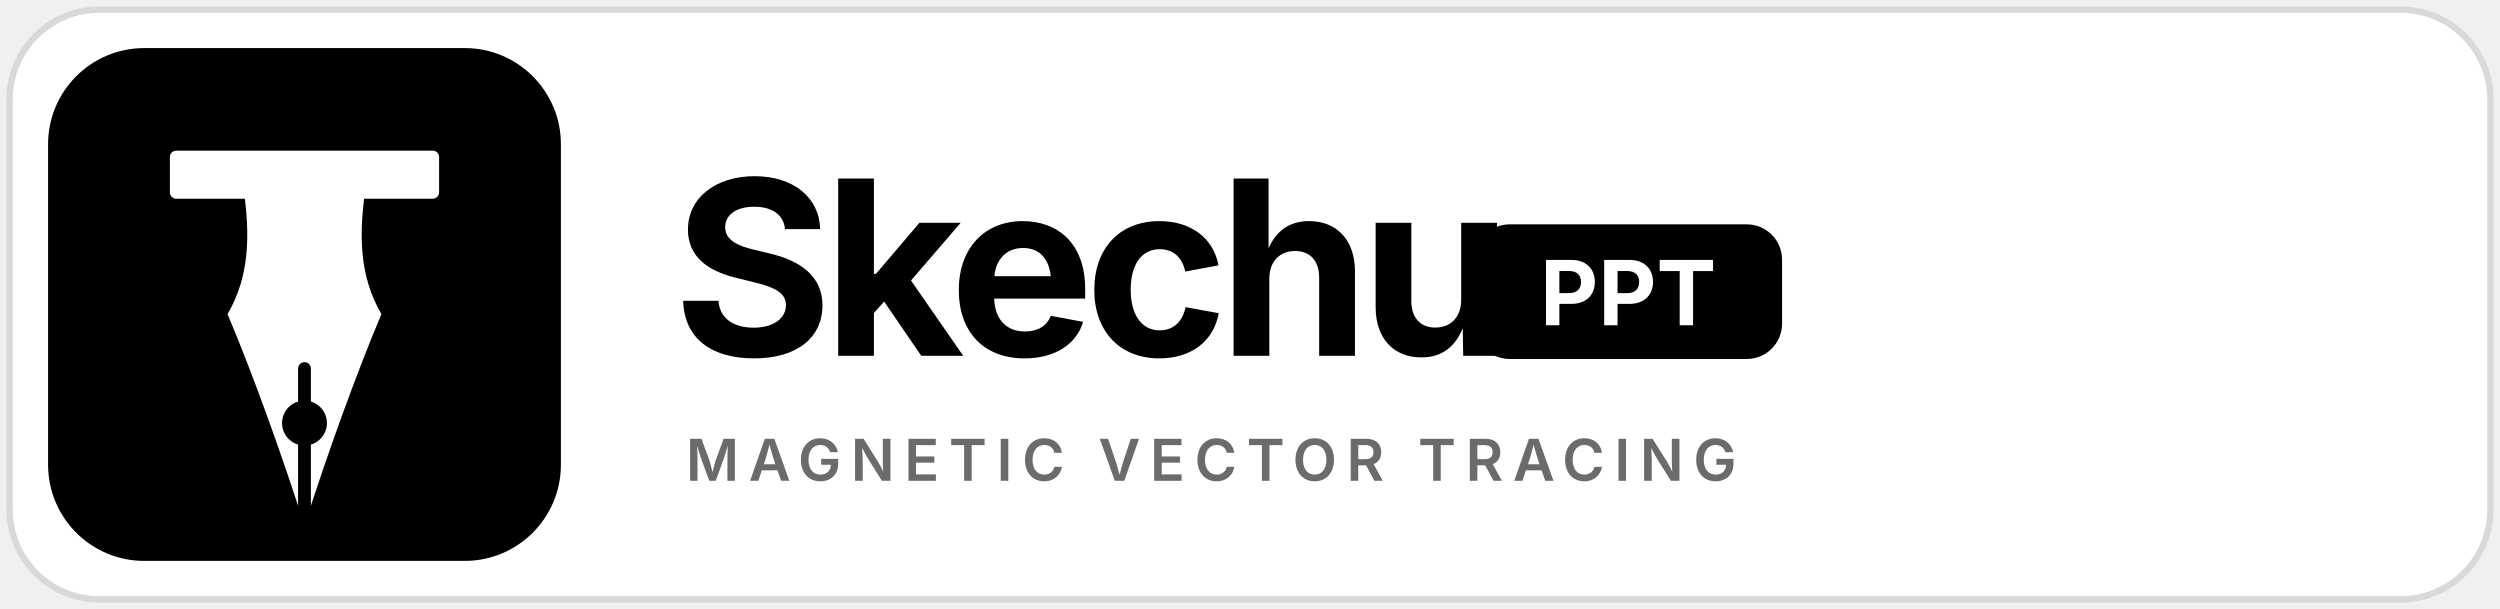
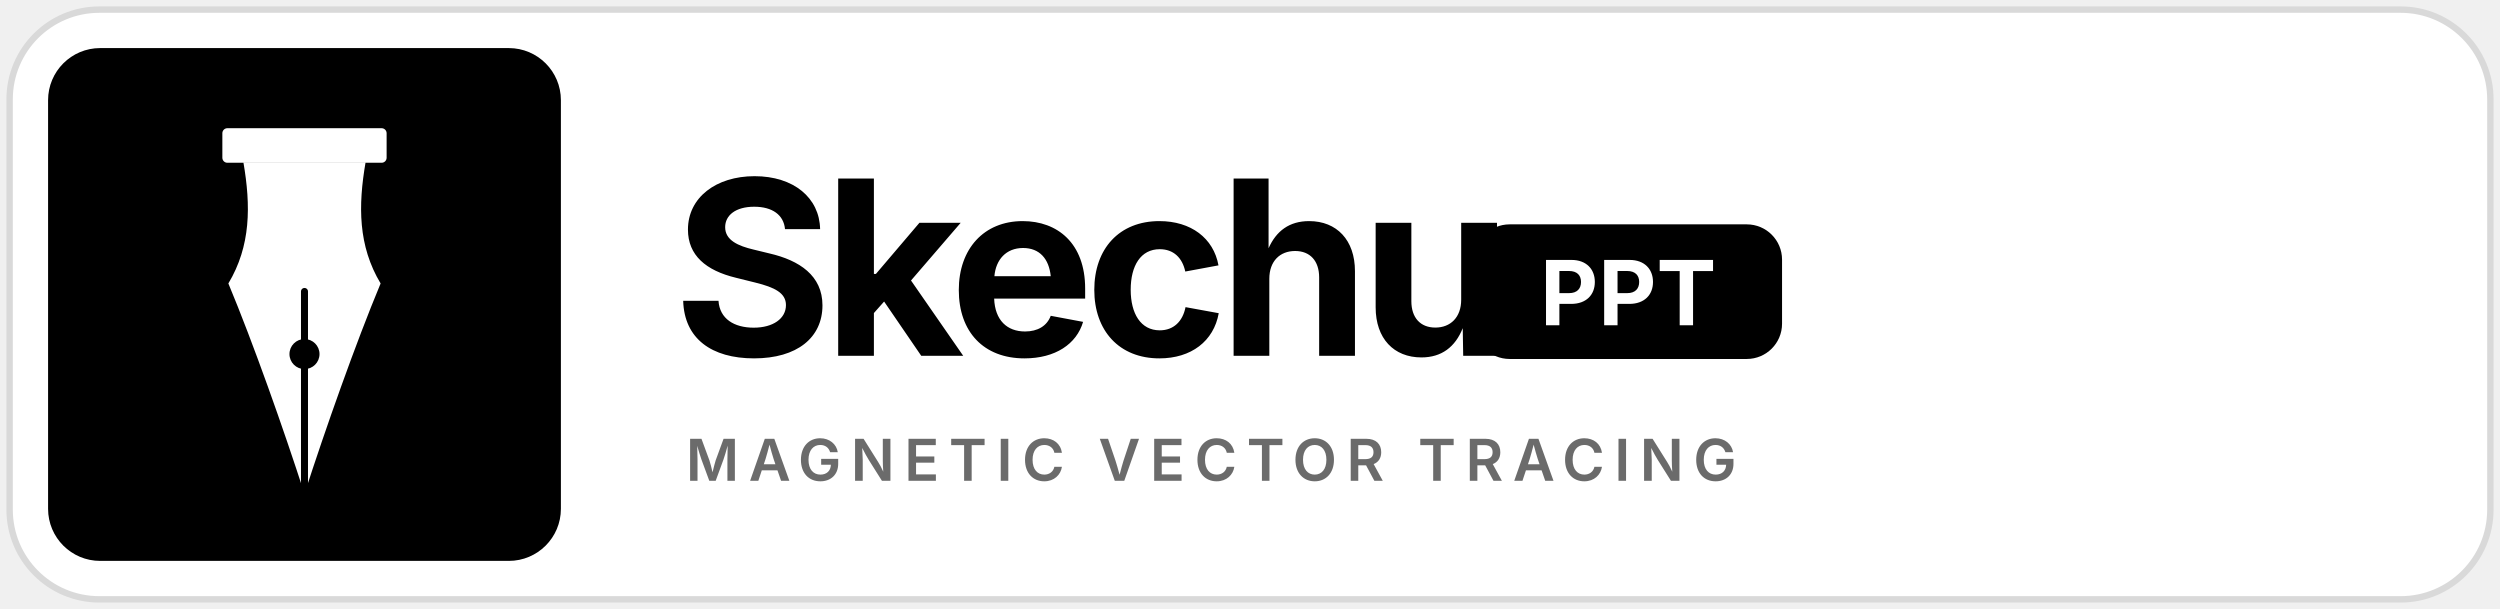
<svg xmlns="http://www.w3.org/2000/svg" viewBox="0 0 780 190" role="img" aria-labelledby="title desc">
  <rect x="3" y="3" width="774" height="184" rx="28" fill="#fff" stroke="#d9d9d9" stroke-width="2" />
-   <rect x="15" y="15" width="160" height="160" rx="30" fill="#000" />
-   <g fill="#fff">
-     <rect x="53" y="47" width="84" height="15" rx="2" />
-     <path d="M76 59 C78 73 78 86 71 98 C79 117 88 142 95 164 C102 142 111 117 119 98 C112 86 112 73 114 59 Z" />
-   </g>
-   <g fill="#000">
-     <rect x="93" y="113" width="4" height="51" rx="2" />
-     <circle cx="95" cy="132" r="7" />
+   <g transform="translate(15 15) scale(.15625)">
+     <rect width="1024" height="1024" rx="104" fill="#000" />
+     <path fill="#fff" d="M390 228 C405 315 405 395 360 470 C410 590 470 760 512 890 C554 760 614 590 664 470 C619 395 619 315 634 228Z" />
+     <rect x="348" y="160" width="328" height="69" rx="10" fill="#fff" />
+     <path d="M512 486V890" stroke="#000" stroke-width="14" stroke-linecap="round" />
+     <circle cx="512" cy="611" r="30" fill="#000" />
  </g>
  <text x="210" y="111" font-family="Segoe UI,Inter,Arial,sans-serif" font-size="76" font-weight="700" letter-spacing="-3" fill="#000">Skechu</text>
  <rect x="460" y="70" width="96" height="42" rx="11" fill="#000" />
  <text x="508" y="91" text-anchor="middle" dominant-baseline="middle" font-family="Segoe UI,Inter,Arial,sans-serif" font-size="28" font-weight="700" fill="#fff">PPT</text>
  <text x="214" y="150" font-family="Segoe UI,Inter,Arial,sans-serif" font-size="18" font-weight="600" letter-spacing="3" fill="#000" opacity=".58">MAGNETIC VECTOR TRACING</text>
</svg>
